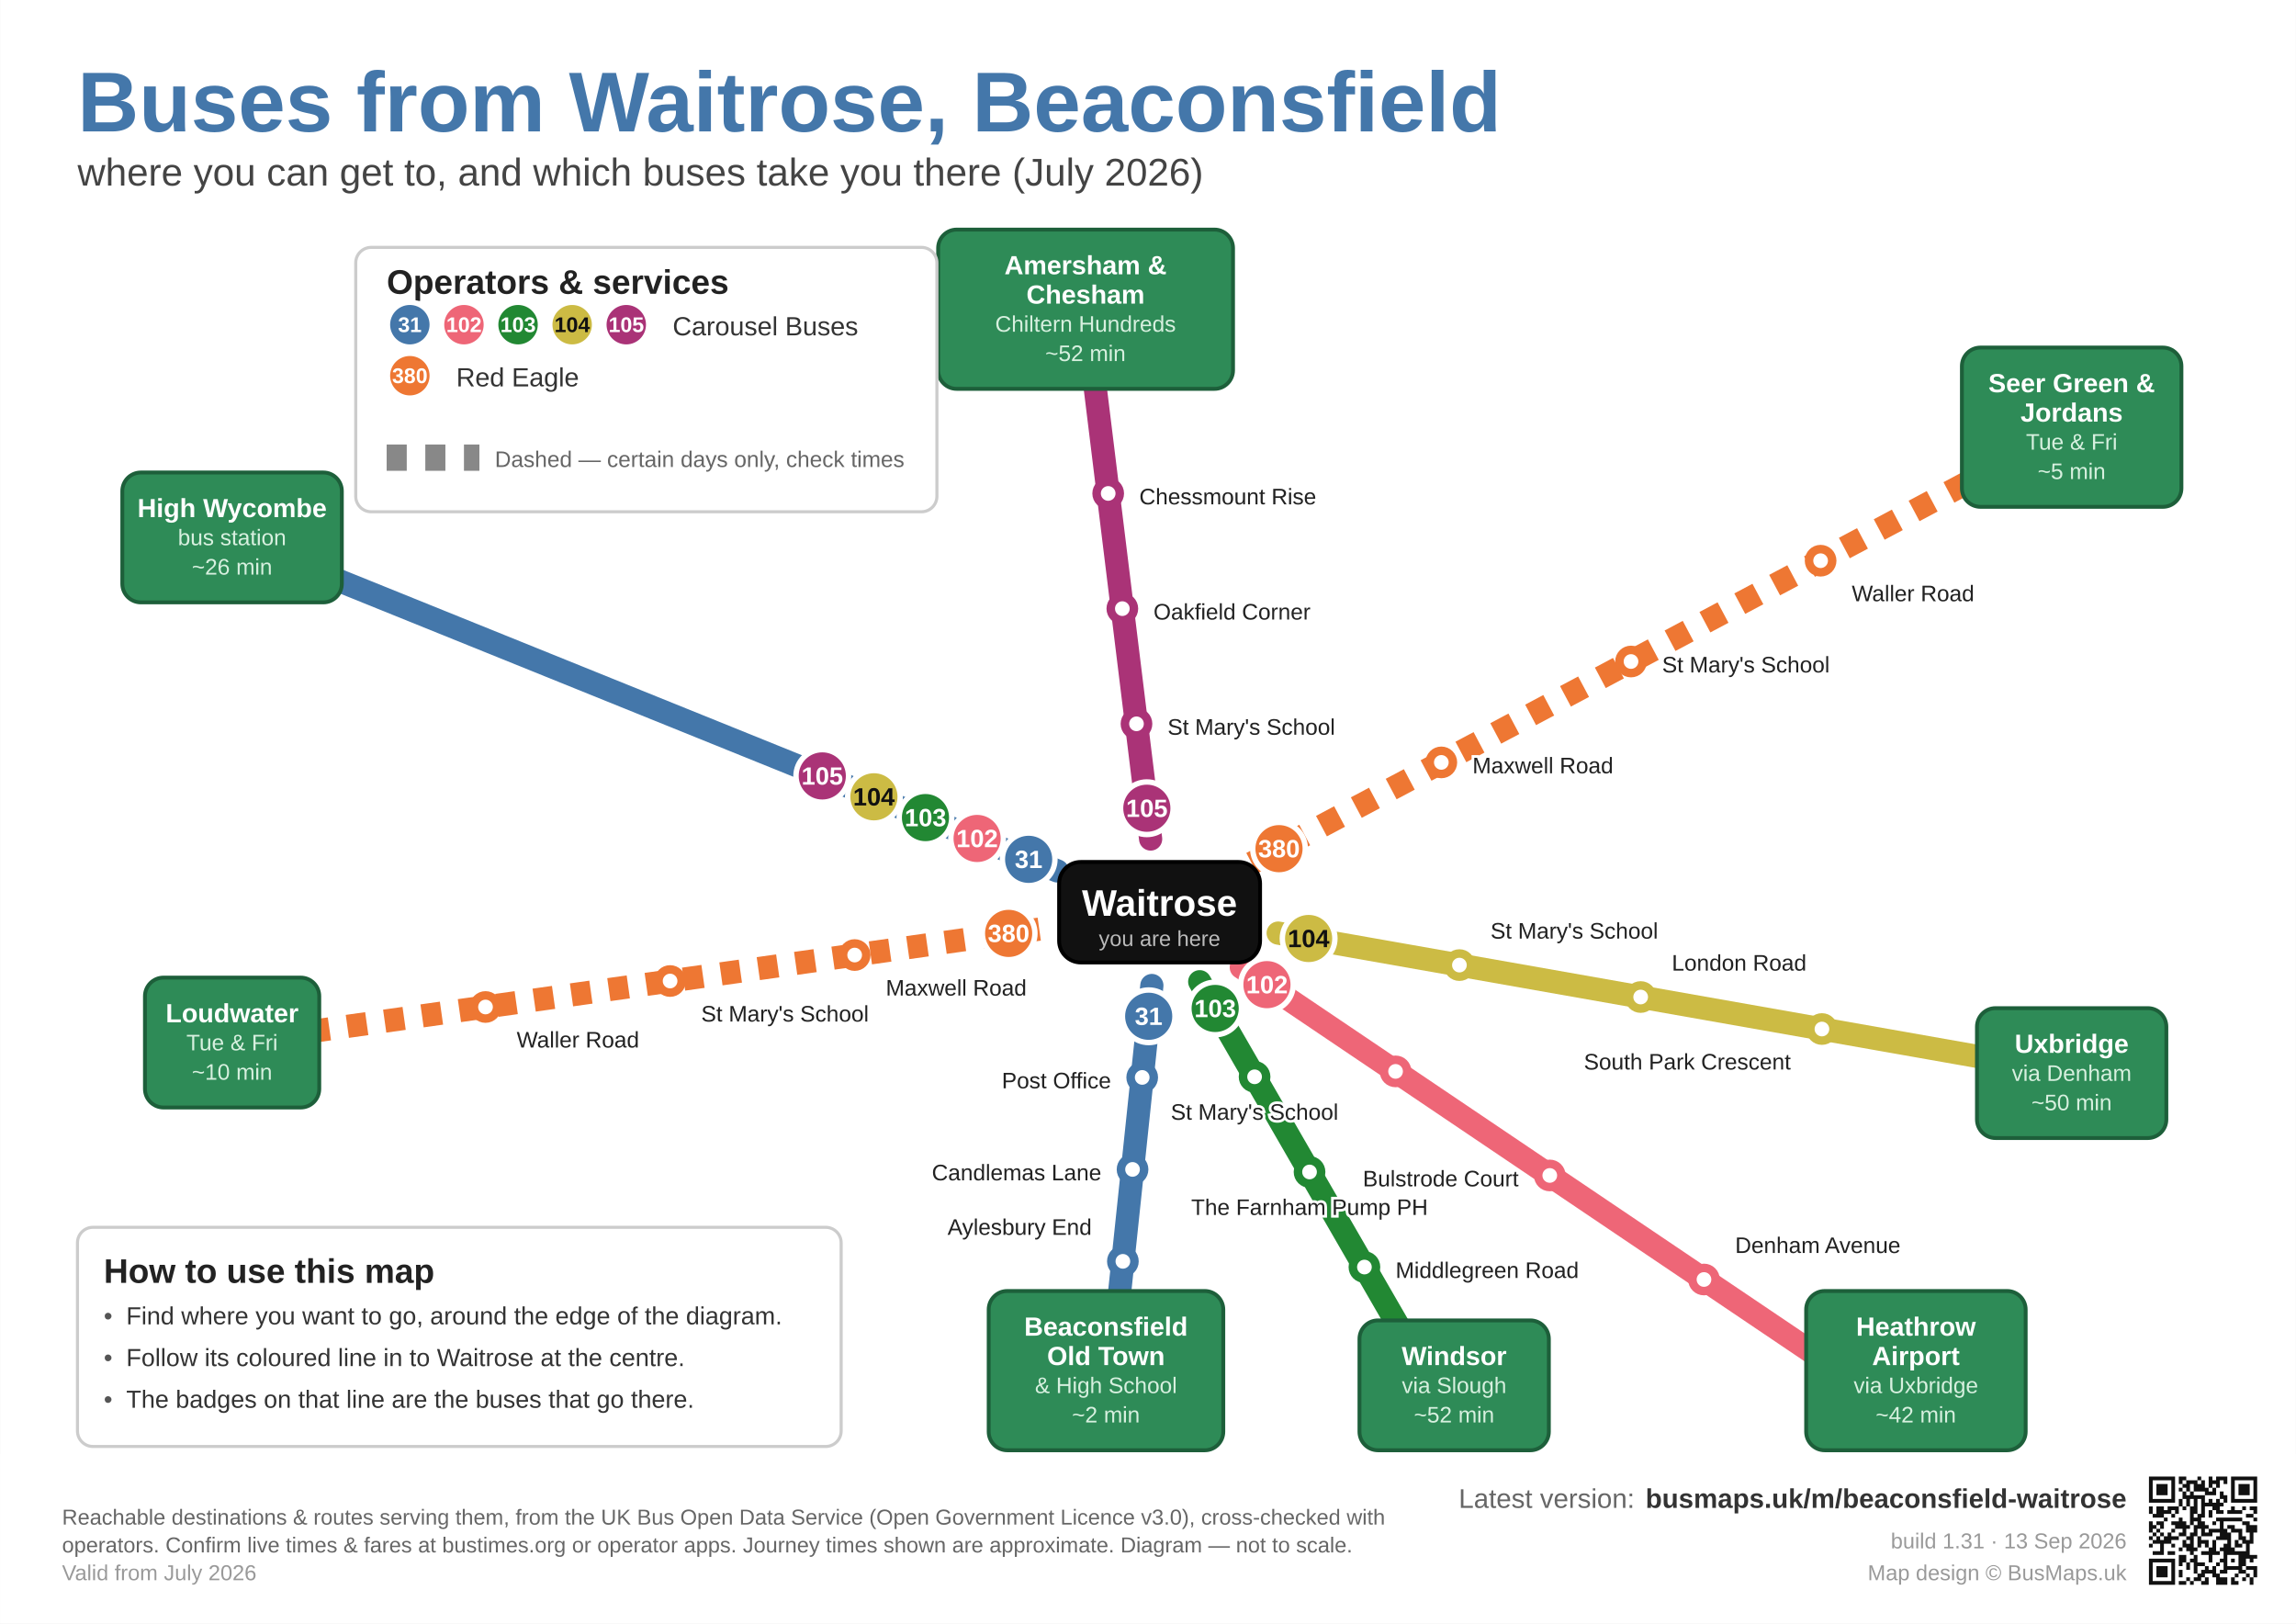
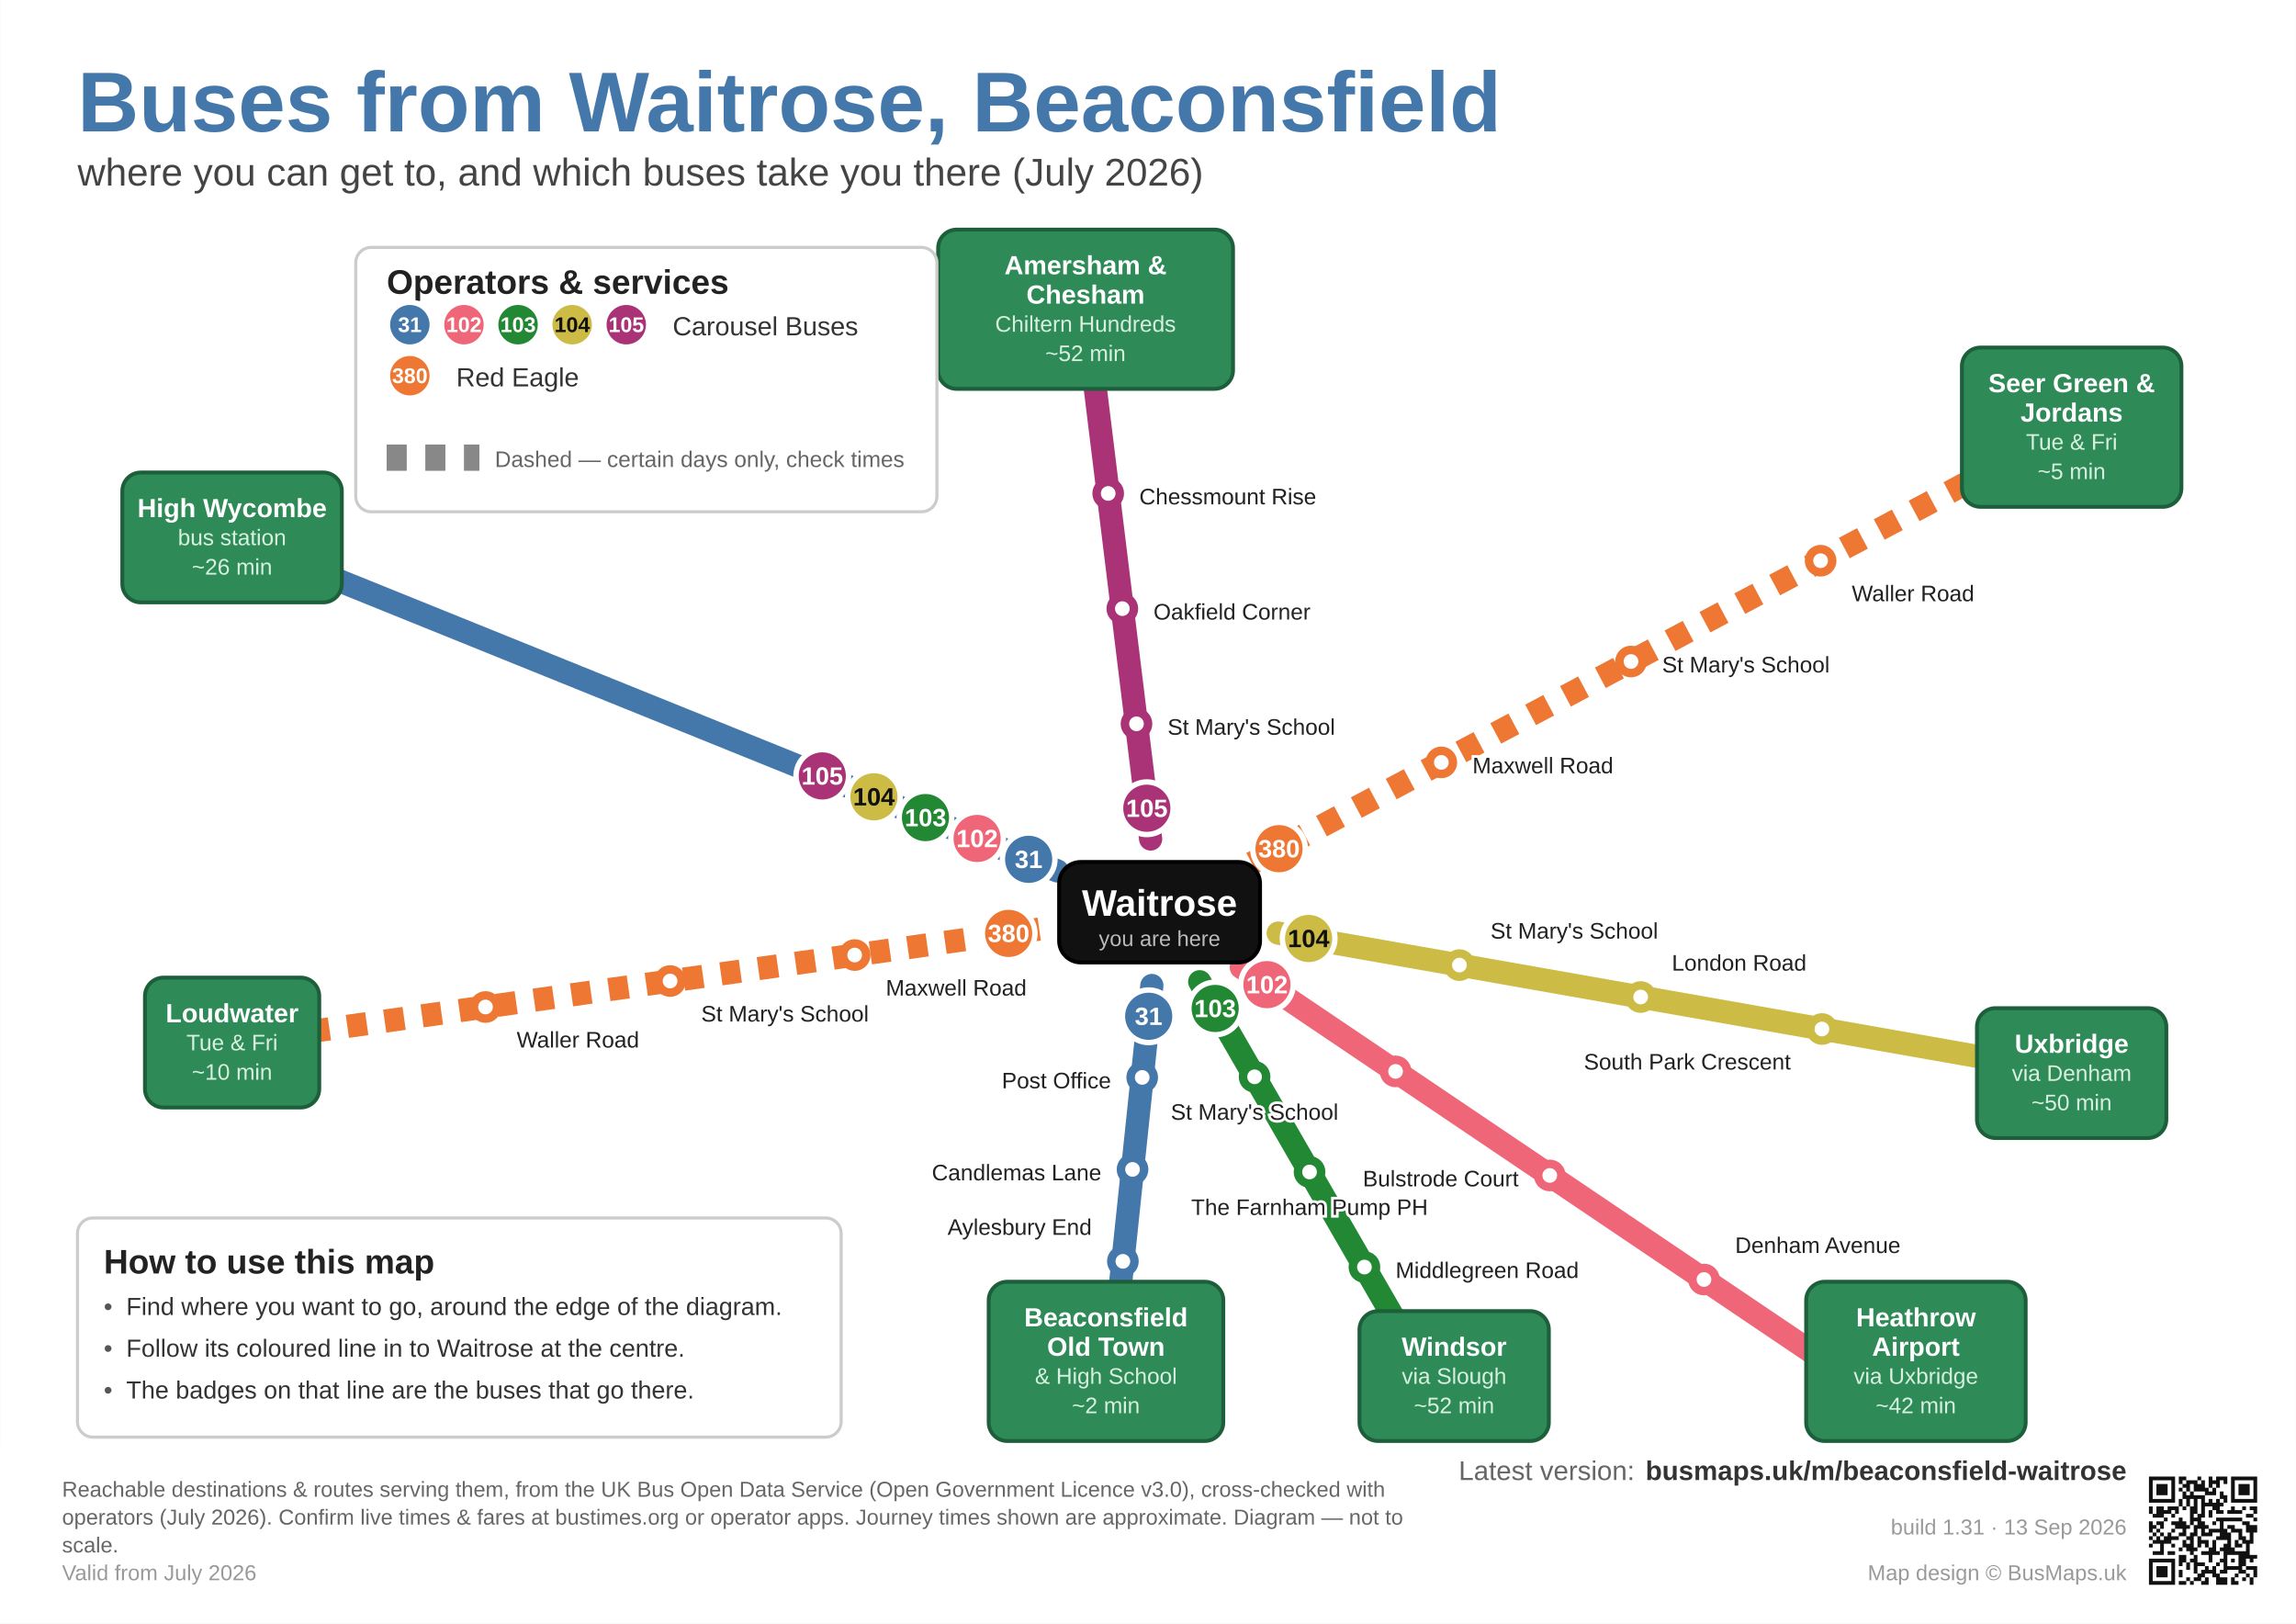
<svg xmlns="http://www.w3.org/2000/svg" width="3508" height="2480" viewBox="0 0 297 210">
  <rect width="297" height="210" fill="#ffffff" />
  <text x="10" y="17" font-family="Arial" font-weight="bold" font-size="11" fill="#4477AA">Buses from Waitrose, Beaconsfield</text>
  <text x="10" y="24" font-family="Arial" font-size="5" fill="#444">where you can get to, and which buses take you there (July 2026)</text>
  <path d="M136.77 112.66 L38.34 72.89" fill="none" stroke="#4477AA" stroke-width="3" stroke-linecap="round" stroke-linejoin="round" />
  <circle cx="133.06" cy="111.16" r="3.4" fill="#4477AA" stroke="#fff" stroke-width="0.7" />
  <text x="133.06" y="111.16" font-family="Arial" font-weight="bold" font-size="3.23" fill="#fff" text-anchor="middle" dominant-baseline="central">31</text>
  <circle cx="126.39" cy="108.46" r="3.4" fill="#EE6677" stroke="#fff" stroke-width="0.7" />
  <text x="126.39" y="108.46" font-family="Arial" font-weight="bold" font-size="3.23" fill="#fff" text-anchor="middle" dominant-baseline="central">102</text>
  <circle cx="119.71" cy="105.76" r="3.4" fill="#228833" stroke="#fff" stroke-width="0.7" />
  <text x="119.71" y="105.76" font-family="Arial" font-weight="bold" font-size="3.23" fill="#fff" text-anchor="middle" dominant-baseline="central">103</text>
  <circle cx="113.04" cy="103.07" r="3.4" fill="#CCBB44" stroke="#fff" stroke-width="0.7" />
  <text x="113.04" y="103.07" font-family="Arial" font-weight="bold" font-size="3.23" fill="#111" text-anchor="middle" dominant-baseline="central">104</text>
  <circle cx="106.36" cy="100.37" r="3.4" fill="#AA3377" stroke="#fff" stroke-width="0.7" />
  <text x="106.36" y="100.37" font-family="Arial" font-weight="bold" font-size="3.23" fill="#fff" text-anchor="middle" dominant-baseline="central">105</text>
  <rect x="15.80" y="61.12" width="28.40" height="16.80" rx="2.4" fill="#2e8b57" stroke="#1d5f3a" stroke-width="0.5" />
  <text x="30.00" y="65.72" font-family="Arial" font-weight="bold" font-size="3.4" fill="#fff" text-anchor="middle" dominant-baseline="central">High Wycombe</text>
  <text x="30.00" y="69.52" font-family="Arial" font-weight="normal" font-size="2.9" fill="#d7f0df" text-anchor="middle" dominant-baseline="central">bus station</text>
  <text x="30.00" y="73.32" font-family="Arial" font-weight="normal" font-size="2.9" fill="#d7f0df" text-anchor="middle" dominant-baseline="central">~26 min</text>
  <path d="M148.84 108.53 L141.52 48.93" fill="none" stroke="#AA3377" stroke-width="3" stroke-linecap="round" stroke-linejoin="round" />
  <circle cx="147.01" cy="93.63" r="1.5" fill="#fff" stroke="#AA3377" stroke-width="1.1" />
  <circle cx="145.18" cy="78.73" r="1.5" fill="#fff" stroke="#AA3377" stroke-width="1.1" />
  <circle cx="143.35" cy="63.83" r="1.5" fill="#fff" stroke="#AA3377" stroke-width="1.1" />
  <circle cx="148.35" cy="104.55" r="3.4" fill="#AA3377" stroke="#fff" stroke-width="0.7" />
  <text x="148.35" y="104.55" font-family="Arial" font-weight="bold" font-size="3.23" fill="#fff" text-anchor="middle" dominant-baseline="central">105</text>
  <rect x="121.35" y="29.70" width="38.15" height="20.60" rx="2.4" fill="#2e8b57" stroke="#1d5f3a" stroke-width="0.5" />
  <text x="140.42" y="34.30" font-family="Arial" font-weight="bold" font-size="3.4" fill="#fff" text-anchor="middle" dominant-baseline="central">Amersham &amp;</text>
  <text x="140.42" y="38.10" font-family="Arial" font-weight="bold" font-size="3.4" fill="#fff" text-anchor="middle" dominant-baseline="central">Chesham</text>
  <text x="140.42" y="41.90" font-family="Arial" font-weight="normal" font-size="2.9" fill="#d7f0df" text-anchor="middle" dominant-baseline="central">Chiltern Hundreds</text>
  <text x="140.42" y="45.70" font-family="Arial" font-weight="normal" font-size="2.9" fill="#d7f0df" text-anchor="middle" dominant-baseline="central">~52 min</text>
  <path d="M161.92 111.66 L260.05 59.48" fill="none" stroke="#EE7733" stroke-width="3" stroke-linecap="butt" stroke-linejoin="round" stroke-dasharray="2.656 2.452" />
  <circle cx="186.45" cy="98.62" r="1.5" fill="#fff" stroke="#EE7733" stroke-width="1.1" />
  <circle cx="210.99" cy="85.57" r="1.5" fill="#fff" stroke="#EE7733" stroke-width="1.1" />
  <circle cx="235.52" cy="72.53" r="1.5" fill="#fff" stroke="#EE7733" stroke-width="1.1" />
  <circle cx="165.45" cy="109.78" r="3.4" fill="#EE7733" stroke="#fff" stroke-width="0.7" />
  <text x="165.45" y="109.78" font-family="Arial" font-weight="bold" font-size="3.23" fill="#fff" text-anchor="middle" dominant-baseline="central">380</text>
  <rect x="253.80" y="44.96" width="28.40" height="20.60" rx="2.4" fill="#2e8b57" stroke="#1d5f3a" stroke-width="0.5" />
  <text x="268.00" y="49.56" font-family="Arial" font-weight="bold" font-size="3.4" fill="#fff" text-anchor="middle" dominant-baseline="central">Seer Green &amp;</text>
  <text x="268.00" y="53.36" font-family="Arial" font-weight="bold" font-size="3.4" fill="#fff" text-anchor="middle" dominant-baseline="central">Jordans</text>
  <text x="268.00" y="57.16" font-family="Arial" font-weight="normal" font-size="2.9" fill="#d7f0df" text-anchor="middle" dominant-baseline="central">Tue &amp; Fri</text>
  <text x="268.00" y="60.96" font-family="Arial" font-weight="normal" font-size="2.9" fill="#d7f0df" text-anchor="middle" dominant-baseline="central">~5 min</text>
  <path d="M165.34 120.70 L259.14 137.24" fill="none" stroke="#CCBB44" stroke-width="3" stroke-linecap="round" stroke-linejoin="round" />
  <circle cx="188.79" cy="124.84" r="1.5" fill="#fff" stroke="#CCBB44" stroke-width="1.1" />
  <circle cx="212.24" cy="128.97" r="1.5" fill="#fff" stroke="#CCBB44" stroke-width="1.1" />
  <circle cx="235.69" cy="133.11" r="1.5" fill="#fff" stroke="#CCBB44" stroke-width="1.1" />
  <circle cx="169.28" cy="121.40" r="3.4" fill="#CCBB44" stroke="#fff" stroke-width="0.7" />
  <text x="169.28" y="121.40" font-family="Arial" font-weight="bold" font-size="3.23" fill="#111" text-anchor="middle" dominant-baseline="central">104</text>
  <rect x="255.75" y="130.41" width="24.50" height="16.80" rx="2.4" fill="#2e8b57" stroke="#1d5f3a" stroke-width="0.5" />
  <text x="268.00" y="135.01" font-family="Arial" font-weight="bold" font-size="3.4" fill="#fff" text-anchor="middle" dominant-baseline="central">Uxbridge</text>
  <text x="268.00" y="138.81" font-family="Arial" font-weight="normal" font-size="2.9" fill="#d7f0df" text-anchor="middle" dominant-baseline="central">via Denham</text>
  <text x="268.00" y="142.61" font-family="Arial" font-weight="normal" font-size="2.9" fill="#d7f0df" text-anchor="middle" dominant-baseline="central">~50 min</text>
  <path d="M160.57 125.13 L240.39 178.97" fill="none" stroke="#EE6677" stroke-width="3" stroke-linecap="round" stroke-linejoin="round" />
  <circle cx="180.53" cy="138.59" r="1.5" fill="#fff" stroke="#EE6677" stroke-width="1.1" />
  <circle cx="200.48" cy="152.05" r="1.5" fill="#fff" stroke="#EE6677" stroke-width="1.1" />
  <circle cx="220.43" cy="165.51" r="1.5" fill="#fff" stroke="#EE6677" stroke-width="1.1" />
  <circle cx="163.89" cy="127.37" r="3.4" fill="#EE6677" stroke="#fff" stroke-width="0.7" />
  <text x="163.89" y="127.37" font-family="Arial" font-weight="bold" font-size="3.23" fill="#fff" text-anchor="middle" dominant-baseline="central">102</text>
-   <rect x="233.65" y="167.00" width="28.40" height="20.60" rx="2.4" fill="#2e8b57" stroke="#1d5f3a" stroke-width="0.5" />
-   <text x="247.85" y="171.60" font-family="Arial" font-weight="bold" font-size="3.4" fill="#fff" text-anchor="middle" dominant-baseline="central">Heathrow</text>
-   <text x="247.85" y="175.40" font-family="Arial" font-weight="bold" font-size="3.4" fill="#fff" text-anchor="middle" dominant-baseline="central">Airport</text>
-   <text x="247.85" y="179.20" font-family="Arial" font-weight="normal" font-size="2.9" fill="#d7f0df" text-anchor="middle" dominant-baseline="central">via Uxbridge</text>
-   <text x="247.85" y="183.00" font-family="Arial" font-weight="normal" font-size="2.9" fill="#d7f0df" text-anchor="middle" dominant-baseline="central">~42 min</text>
+   <rect x="233.65" y="165.80" width="28.40" height="20.60" rx="2.4" fill="#2e8b57" stroke="#1d5f3a" stroke-width="0.5" />
+   <text x="247.85" y="170.40" font-family="Arial" font-weight="bold" font-size="3.4" fill="#fff" text-anchor="middle" dominant-baseline="central">Heathrow</text>
+   <text x="247.85" y="174.20" font-family="Arial" font-weight="bold" font-size="3.4" fill="#fff" text-anchor="middle" dominant-baseline="central">Airport</text>
+   <text x="247.85" y="178.00" font-family="Arial" font-weight="normal" font-size="2.9" fill="#d7f0df" text-anchor="middle" dominant-baseline="central">via Uxbridge</text>
+   <text x="247.85" y="181.80" font-family="Arial" font-weight="normal" font-size="2.9" fill="#d7f0df" text-anchor="middle" dominant-baseline="central">~42 min</text>
  <path d="M155.19 126.99 L183.61 176.21" fill="none" stroke="#228833" stroke-width="3" stroke-linecap="round" stroke-linejoin="round" />
  <circle cx="162.29" cy="139.29" r="1.5" fill="#fff" stroke="#228833" stroke-width="1.1" />
  <circle cx="169.40" cy="151.60" r="1.5" fill="#fff" stroke="#228833" stroke-width="1.1" />
  <circle cx="176.50" cy="163.90" r="1.5" fill="#fff" stroke="#228833" stroke-width="1.1" />
  <circle cx="157.19" cy="130.45" r="3.4" fill="#228833" stroke="#fff" stroke-width="0.7" />
  <text x="157.19" y="130.45" font-family="Arial" font-weight="bold" font-size="3.23" fill="#fff" text-anchor="middle" dominant-baseline="central">103</text>
-   <rect x="175.86" y="170.80" width="24.50" height="16.80" rx="2.4" fill="#2e8b57" stroke="#1d5f3a" stroke-width="0.5" />
-   <text x="188.11" y="175.40" font-family="Arial" font-weight="bold" font-size="3.4" fill="#fff" text-anchor="middle" dominant-baseline="central">Windsor</text>
-   <text x="188.11" y="179.20" font-family="Arial" font-weight="normal" font-size="2.9" fill="#d7f0df" text-anchor="middle" dominant-baseline="central">via Slough</text>
-   <text x="188.11" y="183.00" font-family="Arial" font-weight="normal" font-size="2.9" fill="#d7f0df" text-anchor="middle" dominant-baseline="central">~52 min</text>
+   <rect x="175.86" y="169.60" width="24.50" height="16.80" rx="2.4" fill="#2e8b57" stroke="#1d5f3a" stroke-width="0.5" />
+   <text x="188.11" y="174.20" font-family="Arial" font-weight="bold" font-size="3.4" fill="#fff" text-anchor="middle" dominant-baseline="central">Windsor</text>
+   <text x="188.11" y="178.00" font-family="Arial" font-weight="normal" font-size="2.9" fill="#d7f0df" text-anchor="middle" dominant-baseline="central">via Slough</text>
+   <text x="188.11" y="181.80" font-family="Arial" font-weight="normal" font-size="2.9" fill="#d7f0df" text-anchor="middle" dominant-baseline="central">~52 min</text>
  <path d="M149.00 127.48 L144.00 175.05" fill="none" stroke="#4477AA" stroke-width="3" stroke-linecap="round" stroke-linejoin="round" />
  <circle cx="147.75" cy="139.37" r="1.5" fill="#fff" stroke="#4477AA" stroke-width="1.1" />
  <circle cx="146.50" cy="151.27" r="1.5" fill="#fff" stroke="#4477AA" stroke-width="1.1" />
  <circle cx="145.25" cy="163.16" r="1.5" fill="#fff" stroke="#4477AA" stroke-width="1.1" />
  <circle cx="148.59" cy="131.46" r="3.4" fill="#4477AA" stroke="#fff" stroke-width="0.7" />
  <text x="148.59" y="131.46" font-family="Arial" font-weight="bold" font-size="3.23" fill="#fff" text-anchor="middle" dominant-baseline="central">31</text>
-   <rect x="127.89" y="167.00" width="30.35" height="20.60" rx="2.4" fill="#2e8b57" stroke="#1d5f3a" stroke-width="0.5" />
-   <text x="143.06" y="171.60" font-family="Arial" font-weight="bold" font-size="3.4" fill="#fff" text-anchor="middle" dominant-baseline="central">Beaconsfield</text>
-   <text x="143.06" y="175.40" font-family="Arial" font-weight="bold" font-size="3.4" fill="#fff" text-anchor="middle" dominant-baseline="central">Old Town</text>
-   <text x="143.06" y="179.20" font-family="Arial" font-weight="normal" font-size="2.9" fill="#d7f0df" text-anchor="middle" dominant-baseline="central">&amp; High School</text>
-   <text x="143.06" y="183.00" font-family="Arial" font-weight="normal" font-size="2.9" fill="#d7f0df" text-anchor="middle" dominant-baseline="central">~2 min</text>
+   <rect x="127.89" y="165.80" width="30.35" height="20.60" rx="2.4" fill="#2e8b57" stroke="#1d5f3a" stroke-width="0.5" />
+   <text x="143.06" y="170.40" font-family="Arial" font-weight="bold" font-size="3.4" fill="#fff" text-anchor="middle" dominant-baseline="central">Beaconsfield</text>
+   <text x="143.06" y="174.20" font-family="Arial" font-weight="bold" font-size="3.4" fill="#fff" text-anchor="middle" dominant-baseline="central">Old Town</text>
+   <text x="143.06" y="178.00" font-family="Arial" font-weight="normal" font-size="2.9" fill="#d7f0df" text-anchor="middle" dominant-baseline="central">&amp; High School</text>
+   <text x="143.06" y="181.80" font-family="Arial" font-weight="normal" font-size="2.9" fill="#d7f0df" text-anchor="middle" dominant-baseline="central">~2 min</text>
  <path d="M134.43 120.19 L38.91 133.61" fill="none" stroke="#EE7733" stroke-width="3" stroke-linecap="butt" stroke-linejoin="round" stroke-dasharray="2.538 2.343" />
  <circle cx="110.55" cy="123.54" r="1.5" fill="#fff" stroke="#EE7733" stroke-width="1.1" />
  <circle cx="86.67" cy="126.90" r="1.5" fill="#fff" stroke="#EE7733" stroke-width="1.1" />
  <circle cx="62.79" cy="130.26" r="1.5" fill="#fff" stroke="#EE7733" stroke-width="1.1" />
  <circle cx="130.47" cy="120.74" r="3.4" fill="#EE7733" stroke="#fff" stroke-width="0.7" />
  <text x="130.47" y="120.74" font-family="Arial" font-weight="bold" font-size="3.23" fill="#fff" text-anchor="middle" dominant-baseline="central">380</text>
  <rect x="18.73" y="126.46" width="22.55" height="16.80" rx="2.4" fill="#2e8b57" stroke="#1d5f3a" stroke-width="0.5" />
  <text x="30.00" y="131.06" font-family="Arial" font-weight="bold" font-size="3.4" fill="#fff" text-anchor="middle" dominant-baseline="central">Loudwater</text>
  <text x="30.00" y="134.86" font-family="Arial" font-weight="normal" font-size="2.9" fill="#d7f0df" text-anchor="middle" dominant-baseline="central">Tue &amp; Fri</text>
  <text x="30.00" y="138.66" font-family="Arial" font-weight="normal" font-size="2.9" fill="#d7f0df" text-anchor="middle" dominant-baseline="central">~10 min</text>
  <rect x="137.00" y="111.50" width="26.00" height="13" rx="2.8" fill="#111" stroke="#000" stroke-width="0.5" />
  <text x="150" y="116.80" font-family="Arial" font-weight="bold" font-size="4.8" fill="#fff" text-anchor="middle" dominant-baseline="central">Waitrose</text>
  <text x="150" y="121.40" font-family="Arial" font-size="2.8" fill="#bbb" text-anchor="middle" dominant-baseline="central">you are here</text>
  <rect x="46.00" y="32.00" width="75.19" height="34.20" rx="2" fill="#ffffff" fill-opacity="0.94" stroke="#ccc" stroke-width="0.4" />
  <text x="50" y="38" font-family="Arial" font-weight="bold" font-size="4.4" fill="#222">Operators &amp; services</text>
  <circle cx="53.00" cy="42.00" r="2.9" fill="#4477AA" stroke="#fff" stroke-width="0.7" />
  <text x="53.00" y="42.00" font-family="Arial" font-weight="bold" font-size="2.75" fill="#fff" text-anchor="middle" dominant-baseline="central">31</text>
  <circle cx="60.00" cy="42.00" r="2.9" fill="#EE6677" stroke="#fff" stroke-width="0.7" />
  <text x="60.00" y="42.00" font-family="Arial" font-weight="bold" font-size="2.75" fill="#fff" text-anchor="middle" dominant-baseline="central">102</text>
  <circle cx="67.00" cy="42.00" r="2.9" fill="#228833" stroke="#fff" stroke-width="0.7" />
  <text x="67.00" y="42.00" font-family="Arial" font-weight="bold" font-size="2.75" fill="#fff" text-anchor="middle" dominant-baseline="central">103</text>
  <circle cx="74.00" cy="42.00" r="2.9" fill="#CCBB44" stroke="#fff" stroke-width="0.7" />
  <text x="74.00" y="42.00" font-family="Arial" font-weight="bold" font-size="2.75" fill="#111" text-anchor="middle" dominant-baseline="central">104</text>
  <circle cx="81.00" cy="42.00" r="2.9" fill="#AA3377" stroke="#fff" stroke-width="0.7" />
  <text x="81.00" y="42.00" font-family="Arial" font-weight="bold" font-size="2.75" fill="#fff" text-anchor="middle" dominant-baseline="central">105</text>
  <text x="87" y="42.20" font-family="Arial" font-size="3.4" fill="#333" dominant-baseline="central">Carousel Buses</text>
  <circle cx="53.00" cy="48.60" r="2.9" fill="#EE7733" stroke="#fff" stroke-width="0.7" />
  <text x="53.00" y="48.60" font-family="Arial" font-weight="bold" font-size="2.75" fill="#fff" text-anchor="middle" dominant-baseline="central">380</text>
  <text x="59" y="48.80" font-family="Arial" font-size="3.4" fill="#333" dominant-baseline="central">Red Eagle</text>
  <path d="M50.00 59.20h12.00" fill="none" stroke="#888" stroke-width="3.4" stroke-dasharray="2.6 2.4" stroke-linecap="butt" />
  <text x="64.00" y="59.40" font-family="Arial" font-size="2.9" fill="#666" dominant-baseline="central">Dashed — certain days only, check times</text>
-   <rect x="10.00" y="158.76" width="98.80" height="28.35" rx="2" fill="#ffffff" fill-opacity="0.94" stroke="#ccc" stroke-width="0.4" />
-   <text x="13.40" y="165.94" font-family="Arial" font-weight="bold" font-size="4.4" fill="#222">How to use this map</text>
-   <text x="13.40" y="171.31" font-family="Arial" font-size="3.2" fill="#555">•</text>
-   <text x="16.30" y="171.31" font-family="Arial" font-size="3.2" fill="#333">Find where you want to go, around the edge of the diagram.</text>
-   <text x="13.40" y="176.71" font-family="Arial" font-size="3.2" fill="#555">•</text>
-   <text x="16.30" y="176.71" font-family="Arial" font-size="3.2" fill="#333">Follow its coloured line in to Waitrose at the centre.</text>
-   <text x="13.40" y="182.10" font-family="Arial" font-size="3.2" fill="#555">•</text>
-   <text x="16.30" y="182.10" font-family="Arial" font-size="3.2" fill="#333">The badges on that line are the buses that go there.</text>
+   <rect x="10.00" y="157.55" width="98.80" height="28.35" rx="2" fill="#ffffff" fill-opacity="0.94" stroke="#ccc" stroke-width="0.4" />
+   <text x="13.40" y="164.73" font-family="Arial" font-weight="bold" font-size="4.4" fill="#222">How to use this map</text>
+   <text x="13.40" y="170.10" font-family="Arial" font-size="3.2" fill="#555">•</text>
+   <text x="16.30" y="170.10" font-family="Arial" font-size="3.2" fill="#333">Find where you want to go, around the edge of the diagram.</text>
+   <text x="13.40" y="175.50" font-family="Arial" font-size="3.2" fill="#555">•</text>
+   <text x="16.30" y="175.50" font-family="Arial" font-size="3.2" fill="#333">Follow its coloured line in to Waitrose at the centre.</text>
+   <text x="13.40" y="180.90" font-family="Arial" font-size="3.2" fill="#555">•</text>
+   <text x="16.30" y="180.90" font-family="Arial" font-size="3.2" fill="#333">The badges on that line are the buses that go there.</text>
  <text x="151.04" y="95.04" font-family="Arial" font-size="2.9" fill="#222" text-anchor="start" stroke="#fff" stroke-width="0.7" paint-order="stroke">St Mary's School</text>
  <text x="149.21" y="80.14" font-family="Arial" font-size="2.9" fill="#222" text-anchor="start" stroke="#fff" stroke-width="0.7" paint-order="stroke">Oakfield Corner</text>
  <text x="147.38" y="65.24" font-family="Arial" font-size="2.9" fill="#222" text-anchor="start" stroke="#fff" stroke-width="0.7" paint-order="stroke">Chessmount Rise</text>
  <text x="190.48" y="100.03" font-family="Arial" font-size="2.9" fill="#222" text-anchor="start" stroke="#fff" stroke-width="0.7" paint-order="stroke">Maxwell Road</text>
  <text x="215.02" y="86.98" font-family="Arial" font-size="2.9" fill="#222" text-anchor="start" stroke="#fff" stroke-width="0.7" paint-order="stroke">St Mary's School</text>
  <text x="239.55" y="77.77" font-family="Arial" font-size="2.9" fill="#222" text-anchor="start" stroke="#fff" stroke-width="0.7" paint-order="stroke">Waller Road</text>
  <text x="192.82" y="121.41" font-family="Arial" font-size="2.9" fill="#222" text-anchor="start" stroke="#fff" stroke-width="0.7" paint-order="stroke">St Mary's School</text>
  <text x="216.27" y="125.55" font-family="Arial" font-size="2.9" fill="#222" text-anchor="start" stroke="#fff" stroke-width="0.7" paint-order="stroke">London Road</text>
  <text x="231.66" y="138.35" font-family="Arial" font-size="2.9" fill="#222" text-anchor="end" stroke="#fff" stroke-width="0.7" paint-order="stroke">South Park Crescent</text>
  <text x="196.45" y="153.46" font-family="Arial" font-size="2.9" fill="#222" text-anchor="end" stroke="#fff" stroke-width="0.7" paint-order="stroke">Bulstrode Court</text>
  <text x="224.46" y="162.08" font-family="Arial" font-size="2.9" fill="#222" text-anchor="start" stroke="#fff" stroke-width="0.7" paint-order="stroke">Denham Avenue</text>
  <text x="162.29" y="144.85" font-family="Arial" font-size="2.9" fill="#222" text-anchor="middle" stroke="#fff" stroke-width="0.7" paint-order="stroke">St Mary's School</text>
  <text x="169.40" y="157.16" font-family="Arial" font-size="2.9" fill="#222" text-anchor="middle" stroke="#fff" stroke-width="0.7" paint-order="stroke">The Farnham Pump PH</text>
  <text x="180.53" y="165.31" font-family="Arial" font-size="2.9" fill="#222" text-anchor="start" stroke="#fff" stroke-width="0.7" paint-order="stroke">Middlegreen Road</text>
  <text x="143.72" y="140.78" font-family="Arial" font-size="2.9" fill="#222" text-anchor="end" stroke="#fff" stroke-width="0.7" paint-order="stroke">Post Office</text>
  <text x="142.47" y="152.68" font-family="Arial" font-size="2.9" fill="#222" text-anchor="end" stroke="#fff" stroke-width="0.7" paint-order="stroke">Candlemas Lane</text>
  <text x="141.22" y="159.73" font-family="Arial" font-size="2.9" fill="#222" text-anchor="end" stroke="#fff" stroke-width="0.7" paint-order="stroke">Aylesbury End</text>
  <text x="114.58" y="128.78" font-family="Arial" font-size="2.9" fill="#222" text-anchor="start" stroke="#fff" stroke-width="0.7" paint-order="stroke">Maxwell Road</text>
  <text x="90.70" y="132.14" font-family="Arial" font-size="2.9" fill="#222" text-anchor="start" stroke="#fff" stroke-width="0.7" paint-order="stroke">St Mary's School</text>
  <text x="66.82" y="135.50" font-family="Arial" font-size="2.9" fill="#222" text-anchor="start" stroke="#fff" stroke-width="0.7" paint-order="stroke">Waller Road</text>
-   <rect x="0" y="188.10" width="297" height="21.90" fill="#fff" fill-opacity="0.97" />
-   <text x="8" y="197.21" font-family="Arial" font-size="2.8" fill="#666">Reachable destinations &amp; routes serving them, from the UK Bus Open Data Service (Open Government Licence v3.0), cross-checked with</text>
-   <text x="8" y="200.81" font-family="Arial" font-size="2.8" fill="#666">operators. Confirm live times &amp; fares at bustimes.org or operator apps. Journey times shown are approximate. Diagram — not to scale.</text>
-   <text x="275.10" y="195.05" font-family="Arial" font-weight="bold" font-size="3.5" fill="#333" text-anchor="end">busmaps.uk/m/beaconsfield-waitrose</text>
-   <text x="211.46" y="195.05" font-family="Arial" font-size="3.5" fill="#666" text-anchor="end">Latest version:</text>
+   <rect x="0" y="186.90" width="297" height="23.10" fill="#fff" fill-opacity="0.97" />
+   <text x="8" y="193.61" font-family="Arial" font-size="2.8" fill="#666">Reachable destinations &amp; routes serving them, from the UK Bus Open Data Service (Open Government Licence v3.0), cross-checked with</text>
+   <text x="8" y="197.21" font-family="Arial" font-size="2.8" fill="#666">operators (July 2026). Confirm live times &amp; fares at bustimes.org or operator apps. Journey times shown are approximate. Diagram — not to</text>
+   <text x="8" y="200.81" font-family="Arial" font-size="2.8" fill="#666">scale.</text>
+   <text x="275.10" y="191.45" font-family="Arial" font-weight="bold" font-size="3.5" fill="#333" text-anchor="end">busmaps.uk/m/beaconsfield-waitrose</text>
+   <text x="211.46" y="191.45" font-family="Arial" font-size="3.5" fill="#666" text-anchor="end">Latest version:</text>
  <rect x="275.10" y="188.10" width="19.79" height="19.79" fill="#ffffff" />
  <path d="M278 191h3.379v0.483h-3.379zM281.862 191h0.966v0.483h-0.966zM284.276 191h0.483v0.483h-0.483zM285.724 191h0.483v0.483h-0.483zM286.69 191h1.448v0.483h-1.448zM288.621 191h3.379v0.483h-3.379zM278 191.483h0.483v0.483h-0.483zM280.897 191.483h0.483v0.483h-0.483zM281.862 191.483h0.483v0.483h-0.483zM282.828 191.483h1.448v0.483h-1.448zM284.759 191.483h0.483v0.483h-0.483zM285.724 191.483h1.448v0.483h-1.448zM287.655 191.483h0.483v0.483h-0.483zM288.621 191.483h0.483v0.483h-0.483zM291.517 191.483h0.483v0.483h-0.483zM278 191.966h0.483v0.483h-0.483zM278.966 191.966h1.448v0.483h-1.448zM280.897 191.966h0.483v0.483h-0.483zM282.345 191.966h0.966v0.483h-0.966zM283.793 191.966h1.448v0.483h-1.448zM285.724 191.966h0.483v0.483h-0.483zM286.69 191.966h0.483v0.483h-0.483zM288.621 191.966h0.483v0.483h-0.483zM289.586 191.966h1.448v0.483h-1.448zM291.517 191.966h0.483v0.483h-0.483zM278 192.448h0.483v0.483h-0.483zM278.966 192.448h1.448v0.483h-1.448zM280.897 192.448h0.483v0.483h-0.483zM281.862 192.448h0.483v0.483h-0.483zM282.828 192.448h0.483v0.483h-0.483zM283.793 192.448h1.931v0.483h-1.931zM286.207 192.448h0.483v0.483h-0.483zM288.621 192.448h0.483v0.483h-0.483zM289.586 192.448h1.448v0.483h-1.448zM291.517 192.448h0.483v0.483h-0.483zM278 192.931h0.483v0.483h-0.483zM278.966 192.931h1.448v0.483h-1.448zM280.897 192.931h0.483v0.483h-0.483zM282.345 192.931h0.483v0.483h-0.483zM283.31 192.931h0.483v0.483h-0.483zM285.241 192.931h1.448v0.483h-1.448zM287.172 192.931h0.483v0.483h-0.483zM288.621 192.931h0.483v0.483h-0.483zM289.586 192.931h1.448v0.483h-1.448zM291.517 192.931h0.483v0.483h-0.483zM278 193.414h0.483v0.483h-0.483zM280.897 193.414h0.483v0.483h-0.483zM282.345 193.414h2.897v0.483h-2.897zM287.172 193.414h0.966v0.483h-0.966zM288.621 193.414h0.483v0.483h-0.483zM291.517 193.414h0.483v0.483h-0.483zM278 193.897h3.379v0.483h-3.379zM281.862 193.897h0.483v0.483h-0.483zM282.828 193.897h0.483v0.483h-0.483zM283.793 193.897h0.483v0.483h-0.483zM284.759 193.897h0.483v0.483h-0.483zM285.724 193.897h0.483v0.483h-0.483zM286.69 193.897h0.483v0.483h-0.483zM287.655 193.897h0.483v0.483h-0.483zM288.621 193.897h3.379v0.483h-3.379zM281.862 194.379h0.483v0.483h-0.483zM282.828 194.379h0.483v0.483h-0.483zM283.793 194.379h0.483v0.483h-0.483zM284.759 194.379h2.897v0.483h-2.897zM278 194.862h0.483v0.483h-0.483zM278.966 194.862h0.966v0.483h-0.966zM280.414 194.862h1.448v0.483h-1.448zM282.345 194.862h0.483v0.483h-0.483zM283.31 194.862h0.966v0.483h-0.966zM284.759 194.862h0.483v0.483h-0.483zM286.207 194.862h0.966v0.483h-0.966zM288.621 194.862h0.483v0.483h-0.483zM290.069 194.862h0.483v0.483h-0.483zM291.034 194.862h0.966v0.483h-0.966zM278 195.345h0.483v0.483h-0.483zM278.966 195.345h1.931v0.483h-1.931zM281.379 195.345h0.483v0.483h-0.483zM283.31 195.345h0.966v0.483h-0.966zM284.759 195.345h0.483v0.483h-0.483zM285.724 195.345h0.483v0.483h-0.483zM286.69 195.345h0.966v0.483h-0.966zM288.138 195.345h1.931v0.483h-1.931zM291.517 195.345h0.483v0.483h-0.483zM278.483 195.828h1.448v0.483h-1.448zM280.897 195.828h0.483v0.483h-0.483zM283.31 195.828h0.483v0.483h-0.483zM284.276 195.828h0.966v0.483h-0.966zM285.724 195.828h0.483v0.483h-0.483zM290.552 195.828h0.966v0.483h-0.966zM279.931 196.31h0.483v0.483h-0.483zM281.862 196.31h0.483v0.483h-0.483zM283.31 196.31h1.448v0.483h-1.448zM286.69 196.31h3.379v0.483h-3.379zM291.517 196.31h0.483v0.483h-0.483zM278 196.793h0.483v0.483h-0.483zM278.966 196.793h0.966v0.483h-0.966zM280.897 196.793h1.931v0.483h-1.931zM283.31 196.793h0.483v0.483h-0.483zM284.276 196.793h0.966v0.483h-0.966zM286.207 196.793h0.483v0.483h-0.483zM287.172 196.793h0.483v0.483h-0.483zM290.069 196.793h0.966v0.483h-0.966zM278 197.276h0.966v0.483h-0.966zM279.448 197.276h0.483v0.483h-0.483zM281.379 197.276h1.931v0.483h-1.931zM283.793 197.276h1.931v0.483h-1.931zM287.172 197.276h0.483v0.483h-0.483zM288.138 197.276h0.966v0.483h-0.966zM290.552 197.276h1.448v0.483h-1.448zM278 197.759h0.483v0.483h-0.483zM278.966 197.759h0.483v0.483h-0.483zM280.897 197.759h0.483v0.483h-0.483zM282.345 197.759h0.483v0.483h-0.483zM283.793 197.759h0.483v0.483h-0.483zM284.759 197.759h0.483v0.483h-0.483zM285.724 197.759h2.414v0.483h-2.414zM288.621 197.759h1.448v0.483h-1.448zM290.552 197.759h1.448v0.483h-1.448zM278.483 198.241h0.483v0.483h-0.483zM279.448 198.241h0.483v0.483h-0.483zM280.414 198.241h0.483v0.483h-0.483zM281.862 198.241h0.966v0.483h-0.966zM283.31 198.241h0.966v0.483h-0.966zM284.759 198.241h1.448v0.483h-1.448zM287.172 198.241h1.448v0.483h-1.448zM289.586 198.241h0.483v0.483h-0.483zM291.034 198.241h0.483v0.483h-0.483zM278 198.724h0.483v0.483h-0.483zM278.966 198.724h0.483v0.483h-0.483zM279.931 198.724h1.931v0.483h-1.931zM282.828 198.724h0.966v0.483h-0.966zM284.276 198.724h0.483v0.483h-0.483zM286.69 198.724h1.931v0.483h-1.931zM289.586 198.724h0.966v0.483h-0.966zM291.034 198.724h0.483v0.483h-0.483zM278.483 199.207h2.414v0.483h-2.414zM282.345 199.207h0.483v0.483h-0.483zM283.31 199.207h0.483v0.483h-0.483zM284.276 199.207h1.448v0.483h-1.448zM286.207 199.207h0.483v0.483h-0.483zM288.138 199.207h0.483v0.483h-0.483zM289.103 199.207h0.483v0.483h-0.483zM290.069 199.207h1.448v0.483h-1.448zM278 199.69h0.483v0.483h-0.483zM279.448 199.69h0.483v0.483h-0.483zM280.897 199.69h0.483v0.483h-0.483zM282.345 199.69h1.448v0.483h-1.448zM284.276 199.69h0.483v0.483h-0.483zM285.241 199.69h0.483v0.483h-0.483zM286.207 199.69h0.483v0.483h-0.483zM287.655 199.69h0.966v0.483h-0.966zM289.103 199.69h0.966v0.483h-0.966zM290.552 199.69h0.483v0.483h-0.483zM279.448 200.172h0.483v0.483h-0.483zM281.862 200.172h0.483v0.483h-0.483zM282.828 200.172h1.448v0.483h-1.448zM285.724 200.172h0.966v0.483h-0.966zM287.172 200.172h1.931v0.483h-1.931zM290.552 200.172h0.483v0.483h-0.483zM278.483 200.655h1.448v0.483h-1.448zM280.414 200.655h0.966v0.483h-0.966zM283.31 200.655h0.483v0.483h-0.483zM284.759 200.655h2.414v0.483h-2.414zM287.655 200.655h3.379v0.483h-3.379zM281.862 201.138h0.966v0.483h-0.966zM283.793 201.138h0.483v0.483h-0.483zM285.724 201.138h0.483v0.483h-0.483zM287.655 201.138h0.483v0.483h-0.483zM289.586 201.138h2.414v0.483h-2.414zM278 201.621h3.379v0.483h-3.379zM281.862 201.621h0.966v0.483h-0.966zM283.31 201.621h0.966v0.483h-0.966zM285.724 201.621h0.483v0.483h-0.483zM287.172 201.621h0.966v0.483h-0.966zM288.621 201.621h0.483v0.483h-0.483zM289.586 201.621h0.966v0.483h-0.966zM291.034 201.621h0.483v0.483h-0.483zM278 202.103h0.483v0.483h-0.483zM280.897 202.103h0.483v0.483h-0.483zM281.862 202.103h0.483v0.483h-0.483zM282.828 202.103h0.483v0.483h-0.483zM283.793 202.103h1.448v0.483h-1.448zM286.69 202.103h0.483v0.483h-0.483zM287.655 202.103h0.483v0.483h-0.483zM289.586 202.103h0.966v0.483h-0.966zM278 202.586h0.483v0.483h-0.483zM278.966 202.586h1.448v0.483h-1.448zM280.897 202.586h0.483v0.483h-0.483zM282.828 202.586h0.483v0.483h-0.483zM283.793 202.586h0.483v0.483h-0.483zM285.241 202.586h0.483v0.483h-0.483zM286.207 202.586h0.483v0.483h-0.483zM287.655 202.586h2.414v0.483h-2.414zM290.552 202.586h1.448v0.483h-1.448zM278 203.069h0.483v0.483h-0.483zM278.966 203.069h1.448v0.483h-1.448zM280.897 203.069h0.483v0.483h-0.483zM281.862 203.069h0.483v0.483h-0.483zM283.793 203.069h0.483v0.483h-0.483zM284.759 203.069h1.931v0.483h-1.931zM287.172 203.069h0.966v0.483h-0.966zM289.586 203.069h0.966v0.483h-0.966zM291.517 203.069h0.483v0.483h-0.483zM278 203.552h0.483v0.483h-0.483zM278.966 203.552h1.448v0.483h-1.448zM280.897 203.552h0.483v0.483h-0.483zM281.862 203.552h0.483v0.483h-0.483zM284.276 203.552h0.966v0.483h-0.966zM286.207 203.552h0.966v0.483h-0.966zM289.103 203.552h0.483v0.483h-0.483zM290.552 203.552h0.483v0.483h-0.483zM291.517 203.552h0.483v0.483h-0.483zM278 204.034h0.483v0.483h-0.483zM280.897 204.034h0.483v0.483h-0.483zM282.828 204.034h0.483v0.483h-0.483zM283.793 204.034h0.966v0.483h-0.966zM285.241 204.034h0.483v0.483h-0.483zM286.69 204.034h1.448v0.483h-1.448zM288.621 204.034h0.483v0.483h-0.483zM290.069 204.034h0.483v0.483h-0.483zM291.034 204.034h0.483v0.483h-0.483zM278 204.517h3.379v0.483h-3.379zM281.862 204.517h0.966v0.483h-0.966zM283.31 204.517h0.483v0.483h-0.483zM284.759 204.517h0.966v0.483h-0.966zM286.69 204.517h1.448v0.483h-1.448zM288.621 204.517h0.966v0.483h-0.966zM291.034 204.517h0.483v0.483h-0.483z" fill="#111111" />
-   <text x="275.103" y="200.29" font-family="Arial" font-size="2.8" fill="#999" text-anchor="end">build 1.31 · 13 Sep 2026</text>
+   <text x="275.103" y="198.49" font-family="Arial" font-size="2.8" fill="#999" text-anchor="end">build 1.31 · 13 Sep 2026</text>
  <text x="8" y="204.406" font-family="Arial" font-size="2.8" fill="#999">Valid from July 2026</text>
  <text x="275.103" y="204.406" font-family="Arial" font-size="2.8" fill="#999" text-anchor="end">Map design © BusMaps.uk</text>
</svg>
